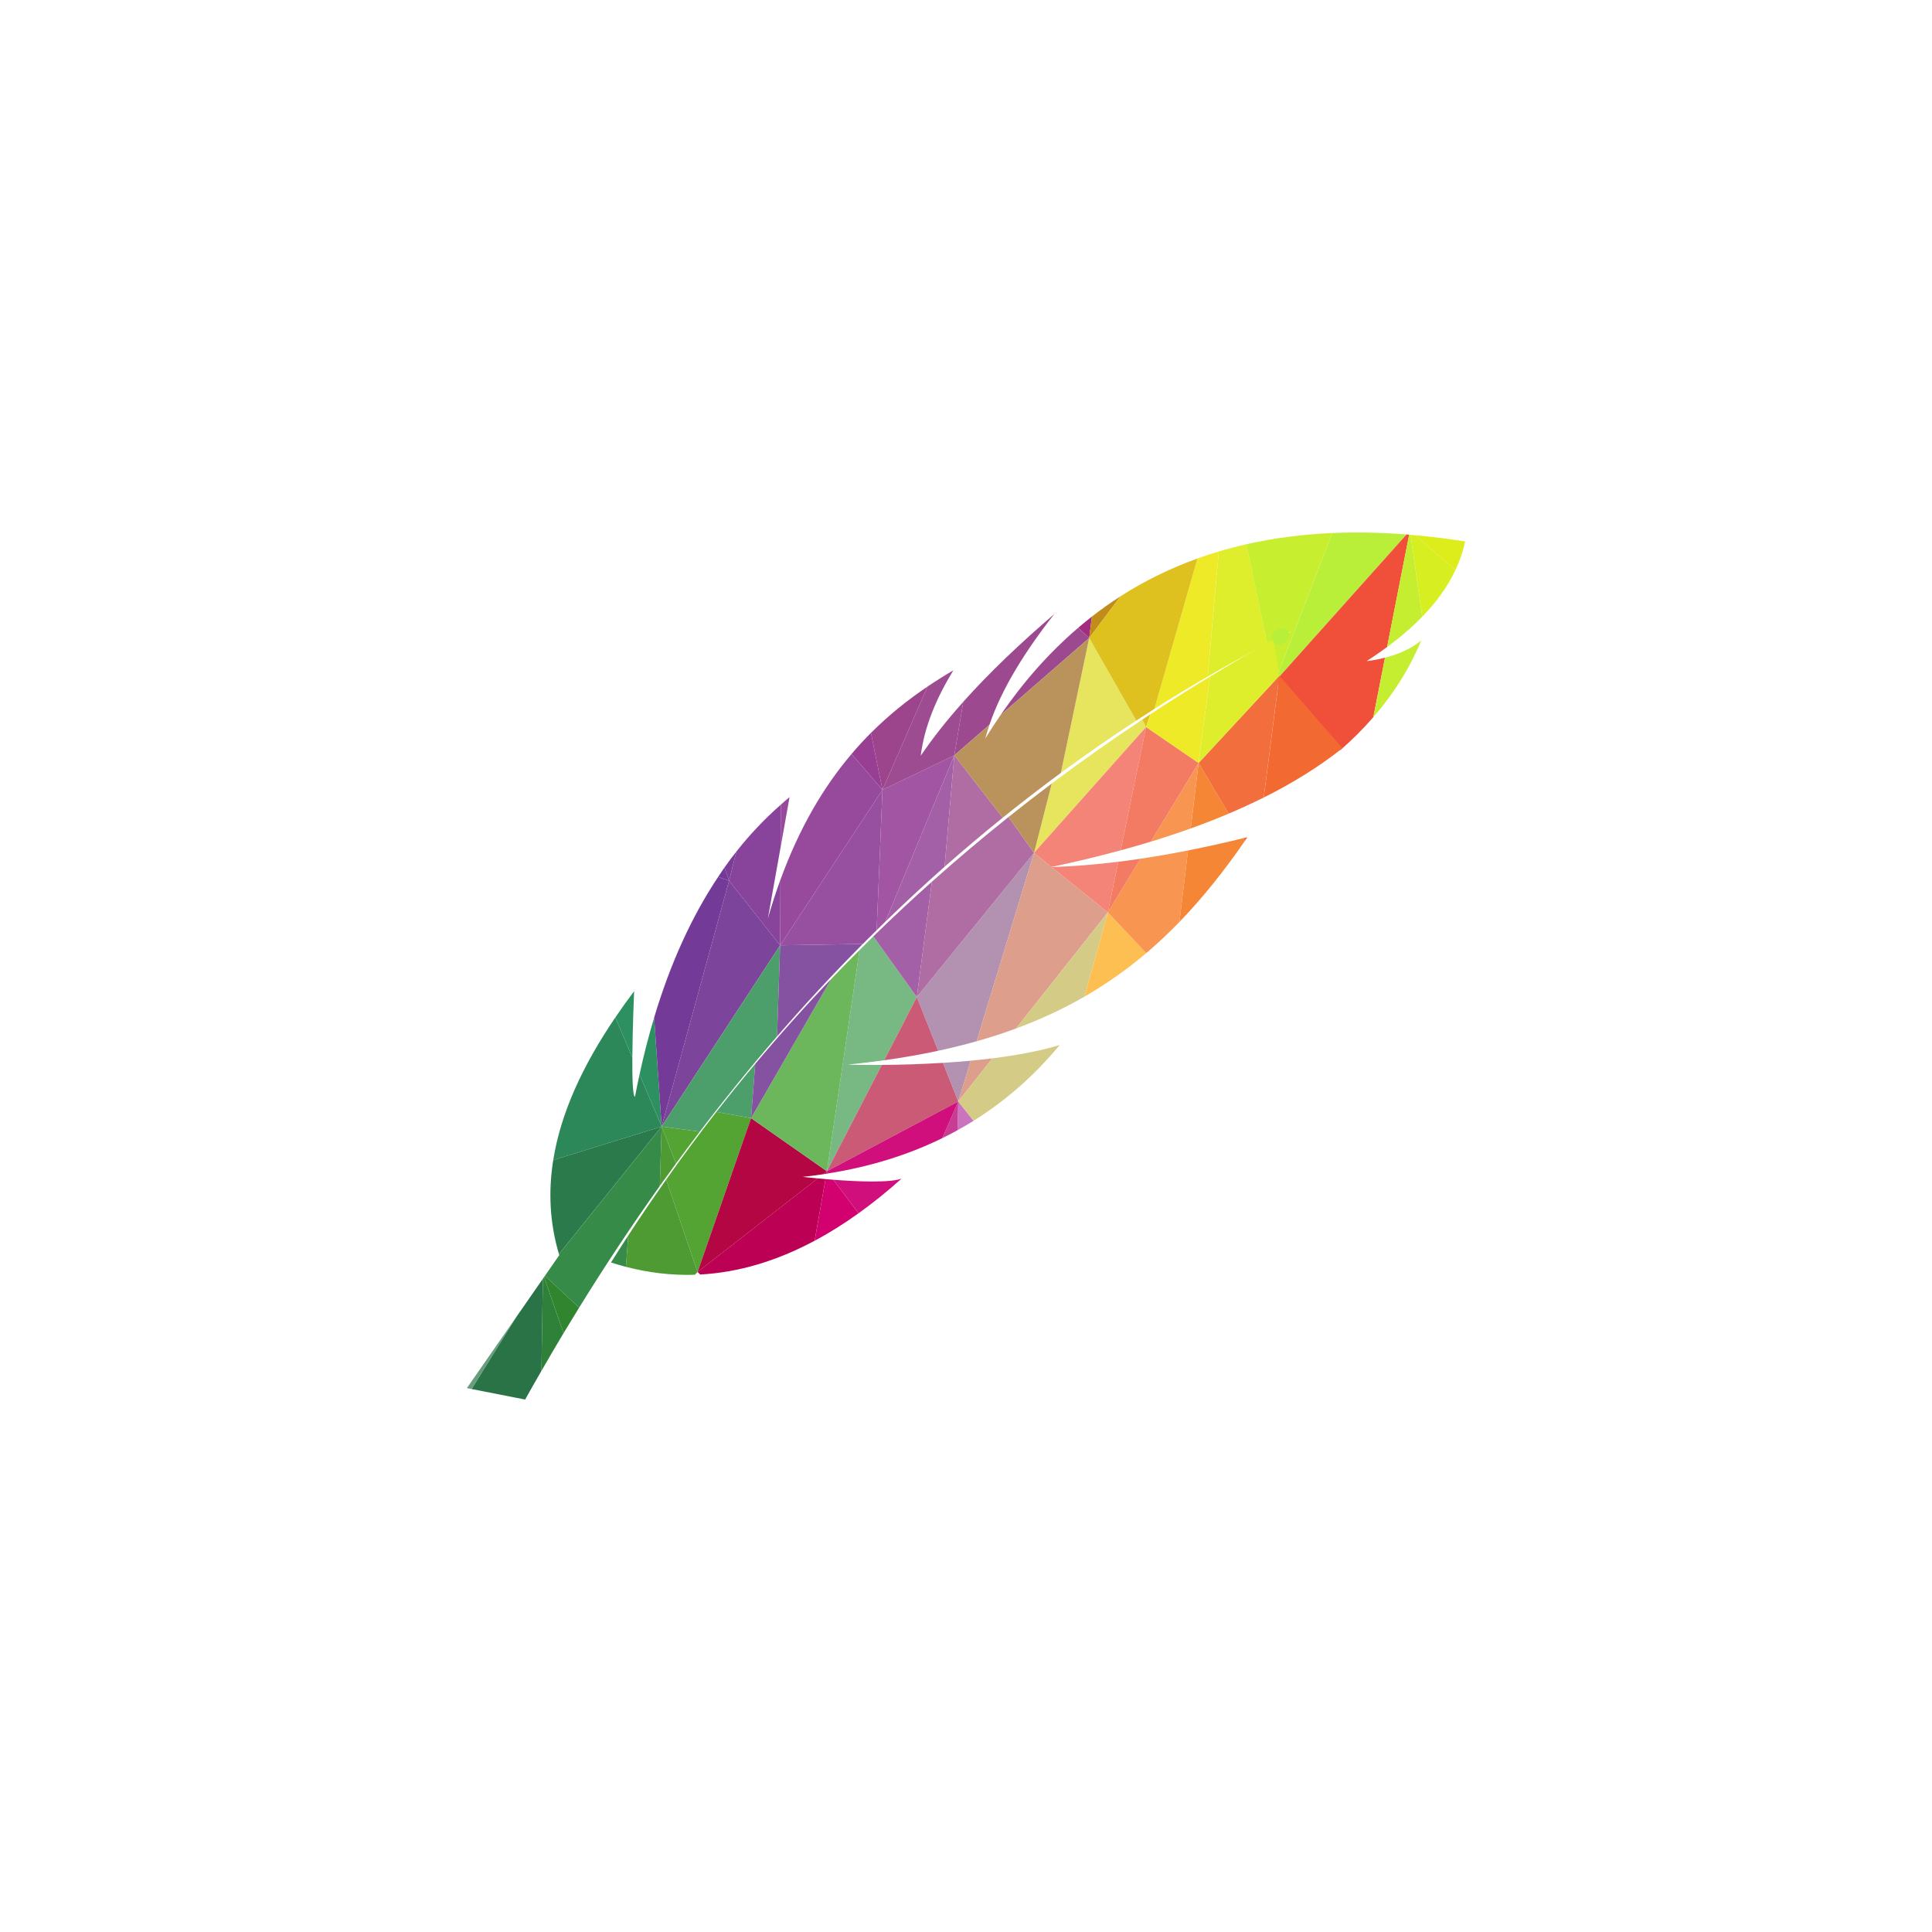
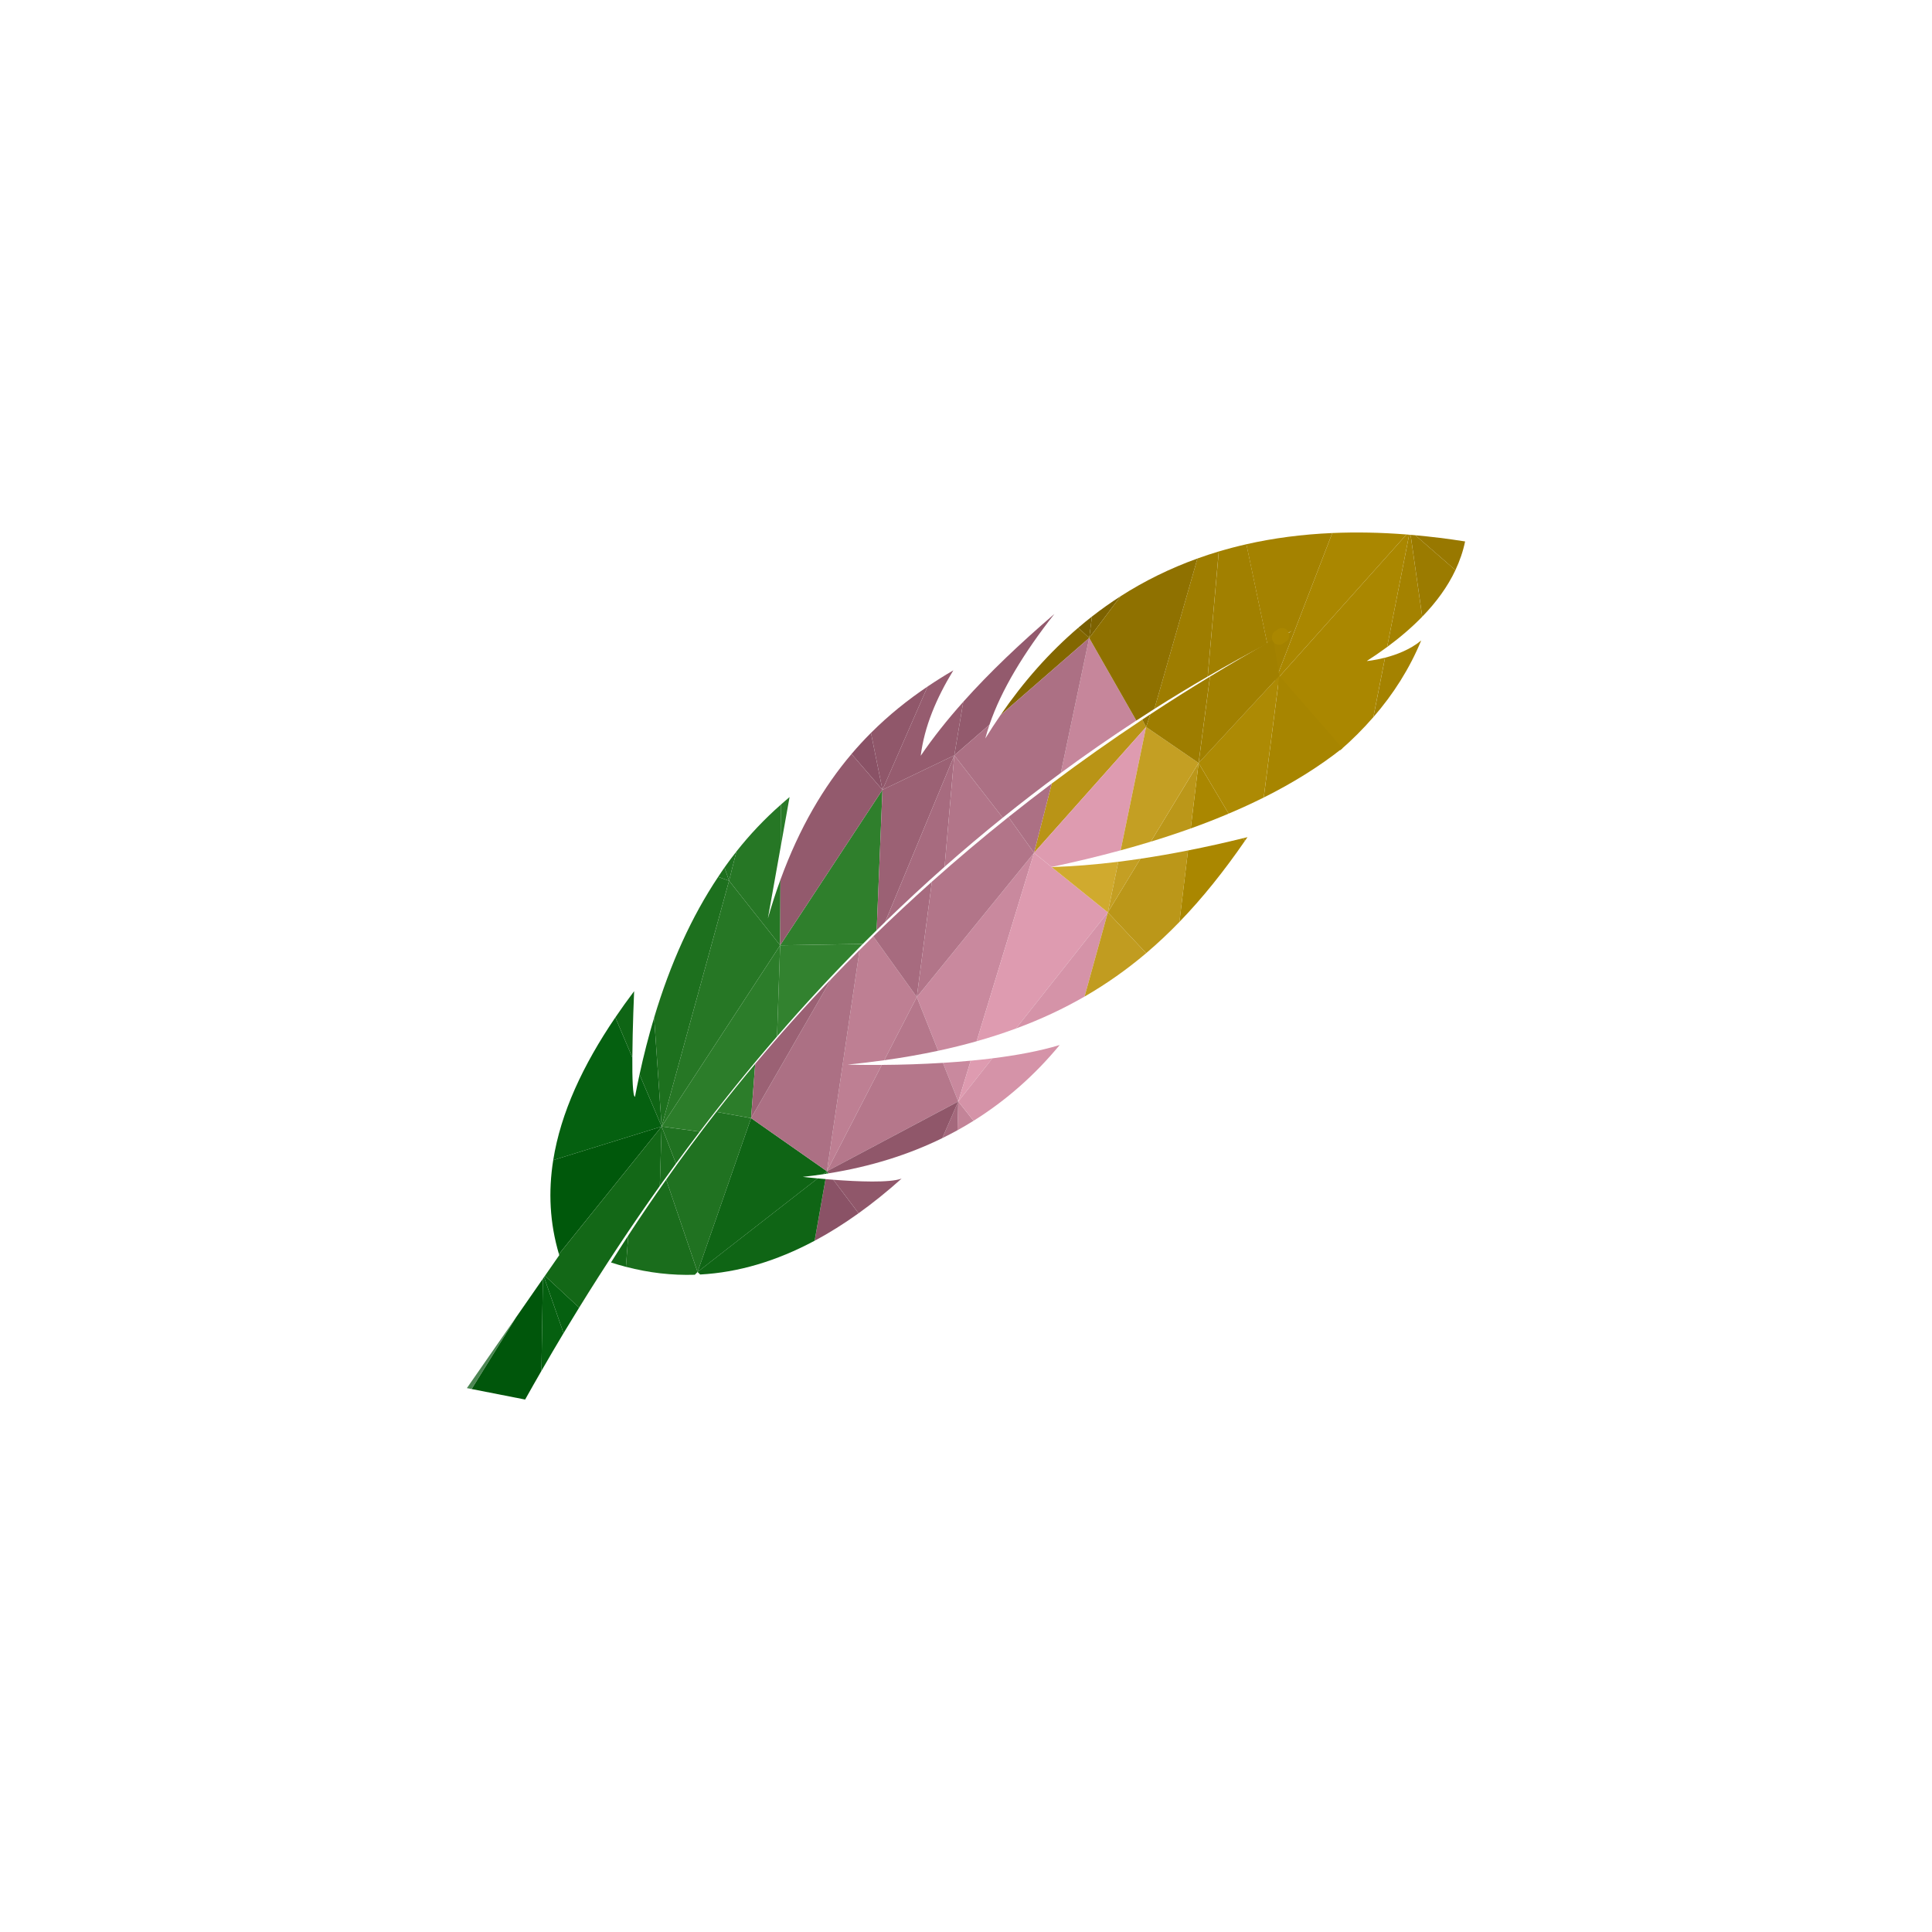
<svg xmlns="http://www.w3.org/2000/svg" width="1024" height="1024" viewBox="0 0 270.93 270.93">
  <defs>
    <clipPath id="a">
      <path d="M-800.65 122.71h1300v-800h-1300z" />
    </clipPath>
    <clipPath id="b">
      <path d="M-800.65 122.71h1300v-800h-1300z" />
    </clipPath>
    <clipPath id="c">
      <path d="M-805.62 158.72h1300v-800h-1300z" />
    </clipPath>
    <clipPath id="d">
      <path d="M-801.55 122.79h1300v-800h-1300z" />
    </clipPath>
    <clipPath id="e">
      <path d="M-802.03 122.83h1300v-800h-1300z" />
    </clipPath>
    <clipPath id="f">
      <path d="M-817.25 134.82h1300v-800h-1300z" />
    </clipPath>
    <clipPath id="g">
      <path d="M-736.84 128.48h1300v-800h-1300z" />
    </clipPath>
    <clipPath id="h">
      <path d="M-775.42 122.21h1300v-800h-1300z" />
    </clipPath>
    <clipPath id="i">
      <path d="M-729.6 130.87h1300v-800h-1300z" />
    </clipPath>
    <clipPath id="j">
      <path d="M-577.95 321h1300v-800h-1300z" />
    </clipPath>
    <clipPath id="k">
      <path d="M-745.71 226.85h1300v-800h-1300z" />
    </clipPath>
    <clipPath id="l">
      <path d="M-727.31 222.58h1300v-800h-1300z" />
    </clipPath>
    <clipPath id="m">
      <path d="M-746.62 225.54h1300v-800h-1300z" />
    </clipPath>
    <clipPath id="n">
      <path d="M-729.99 200.34h1300v-800h-1300z" />
    </clipPath>
    <clipPath id="o">
      <path d="M-752.12 212.08h1300v-800h-1300z" />
    </clipPath>
    <clipPath id="p">
      <path d="M-648.06 325.12h1300v-800h-1300z" />
    </clipPath>
    <clipPath id="q">
      <path d="M-757.42 170.72h1300v-800h-1300z" />
    </clipPath>
    <clipPath id="r">
      <path d="M-634.26 279.87h1300v-800h-1300z" />
    </clipPath>
    <clipPath id="s">
      <path d="M-652.56 301.49h1300v-800h-1300z" />
    </clipPath>
    <clipPath id="t">
      <path d="M-642.91 327.8h1300v-800h-1300z" />
    </clipPath>
    <clipPath id="u">
      <path d="M-659.93 300.69h1300v-800h-1300z" />
    </clipPath>
    <clipPath id="v">
      <path d="M-654.58 294.89h1300v-800h-1300z" />
    </clipPath>
    <clipPath id="w">
      <path d="M-667.95 290.56h1300v-800h-1300z" />
    </clipPath>
    <clipPath id="x">
      <path d="M-653.53 321.91h1300v-800h-1300z" />
    </clipPath>
    <clipPath id="y">
      <path d="M-691.25 279.7h1300v-800h-1300z" />
    </clipPath>
    <clipPath id="z">
      <path d="M-712.19 264.95h1300v-800h-1300z" />
    </clipPath>
    <clipPath id="A">
      <path d="M-713.75 227.07h1300v-800h-1300z" />
    </clipPath>
    <clipPath id="B">
      <path d="M-619.47 259.27h1300v-800h-1300z" />
    </clipPath>
    <clipPath id="C">
      <path d="M-623.18 301.34h1300v-800h-1300z" />
    </clipPath>
    <clipPath id="D">
      <path d="M-648.34 315.35h1300v-800h-1300z" />
    </clipPath>
    <clipPath id="E">
      <path d="M-603.57 339.89h1300v-800h-1300z" />
    </clipPath>
    <clipPath id="F">
      <path d="M-614.46 353.33h1300v-800h-1300z" />
    </clipPath>
    <clipPath id="G">
      <path d="M-629.08 341.55h1300v-800h-1300z" />
    </clipPath>
    <clipPath id="H">
      <path d="M-603.71 339.05h1300v-800h-1300z" />
    </clipPath>
    <clipPath id="I">
      <path d="M-602.4 340.08h1300v-800h-1300z" />
    </clipPath>
    <clipPath id="J">
      <path d="M-560.65 374.15h1300v-800h-1300z" />
    </clipPath>
    <clipPath id="K">
      <path d="M-577.95 321h1300v-800h-1300z" />
    </clipPath>
    <clipPath id="L">
      <path d="M-603.71 339.05h1300v-800h-1300z" />
    </clipPath>
    <clipPath id="M">
      <path d="M-530.36 370.04h1300v-800h-1300z" />
    </clipPath>
    <clipPath id="N">
      <path d="M-549.1 341.9h1300v-800h-1300z" />
    </clipPath>
    <clipPath id="O">
      <path d="M-579.36 302.58h1300v-800h-1300z" />
    </clipPath>
    <clipPath id="P">
      <path d="M-605.21 273.69h1300v-800h-1300z" />
    </clipPath>
    <clipPath id="Q">
      <path d="M-712.16 188.12h1300v-800h-1300z" />
    </clipPath>
    <clipPath id="R">
      <path d="M-674.08 230.88h1300v-800h-1300z" />
    </clipPath>
    <clipPath id="S">
      <path d="M-702.71 233.91h1300v-800h-1300z" />
    </clipPath>
    <clipPath id="T">
      <path d="M-713.6 183.79h1300v-800h-1300z" />
    </clipPath>
    <clipPath id="U">
      <path d="M-710.23 232.88h1300v-800h-1300z" />
    </clipPath>
    <clipPath id="V">
      <path d="M-712.16 188.12h1300v-800h-1300z" />
    </clipPath>
    <clipPath id="W">
      <path d="M-729.99 200.34h1300v-800h-1300z" />
    </clipPath>
    <clipPath id="X">
      <path d="M-639.38 240.69h1300v-800h-1300z" />
    </clipPath>
    <clipPath id="Y">
      <path d="M-674.08 230.88h1300v-800h-1300z" />
    </clipPath>
    <clipPath id="Z">
      <path d="M-680.11 207.32h1300v-800h-1300z" />
    </clipPath>
    <clipPath id="aa">
      <path d="M-693.76 150.59h1300v-800h-1300z" />
    </clipPath>
    <clipPath id="ab">
      <path d="M-552.43 336.44h1300v-800h-1300z" />
    </clipPath>
    <clipPath id="ac">
      <path d="M-498.09 388.71h1300v-800h-1300z" />
    </clipPath>
    <clipPath id="ad">
      <path d="M-507.22 375.57h1300v-800h-1300z" />
    </clipPath>
    <clipPath id="ae">
      <path d="M0 .06h1733.29V1066.7H0z" />
    </clipPath>
    <clipPath id="af">
      <path d="M0 24.03h16.684V-.308H0z" />
    </clipPath>
    <clipPath id="ag">
      <path d="M-540.05 306.16h1300v-800h-1300z" />
    </clipPath>
    <clipPath id="ah">
      <path d="M-510.73 335.28h1300v-800h-1300z" />
    </clipPath>
    <clipPath id="ai">
      <path d="M-703.46 143.71h1300v-800h-1300z" />
    </clipPath>
    <clipPath id="aj">
      <path d="M-637.92 174.36h1300v-800h-1300z" />
    </clipPath>
    <clipPath id="ak">
      <path d="M-545.01 286.84h1300v-800h-1300z" />
    </clipPath>
    <clipPath id="al">
      <path d="M-538.22 277.88h1300v-800h-1300z" />
    </clipPath>
    <clipPath id="am">
      <path d="M-568.91 235.85h1300v-800h-1300z" />
    </clipPath>
    <clipPath id="an">
      <path d="M-570.46 240.35h1300v-800h-1300z" />
    </clipPath>
    <clipPath id="ao">
      <path d="M-572.96 230.42h1300v-800h-1300z" />
    </clipPath>
    <clipPath id="ap">
      <path d="M-618.67 190.12h1300v-800h-1300z" />
    </clipPath>
    <clipPath id="aq">
      <path d="M-507.61 375.01h1300v-800h-1300z" />
    </clipPath>
    <clipPath id="ar">
      <path d="M-512.67 367.21h1300v-800h-1300z" />
    </clipPath>
    <clipPath id="as">
      <path d="M-546.94 344.03h1300v-800h-1300z" />
    </clipPath>
    <clipPath id="at">
      <path d="M-587.82 262.29h1300v-800h-1300z" />
    </clipPath>
    <clipPath id="au">
      <path d="M-547.56 323.85h1300v-800h-1300z" />
    </clipPath>
    <clipPath id="av">
      <path d="M-547.56 323.85h1300v-800h-1300z" />
    </clipPath>
    <clipPath id="aw">
      <path d="M-587.82 262.29h1300v-800h-1300z" />
    </clipPath>
    <clipPath id="ax">
      <path d="M-622.59 209.46h1300v-800h-1300z" />
    </clipPath>
    <clipPath id="ay">
      <path d="M-591.02 211.92h1300v-800h-1300z" />
    </clipPath>
    <clipPath id="az">
      <path d="M-586.77 293.25h1300v-800h-1300z" />
    </clipPath>
    <clipPath id="aA">
      <path d="M-683.19 203.71h1300v-800h-1300z" />
    </clipPath>
    <clipPath id="aB">
      <path d="M-703.46 143.71h1300v-800h-1300z" />
    </clipPath>
    <clipPath id="aC">
      <path d="M-622.59 209.46h1300v-800h-1300z" />
    </clipPath>
    <clipPath id="aD">
      <path d="M-623.51 254.32h1300v-800h-1300z" />
    </clipPath>
    <clipPath id="aE">
      <path d="M-647 197.74H653v-800H-647z" />
    </clipPath>
    <clipPath id="aF">
      <path d="M-643.69 235.6h1300v-800h-1300z" />
    </clipPath>
    <clipPath id="aG">
      <path d="M-658.94 187.36h1300v-800h-1300z" />
    </clipPath>
    <clipPath id="aH">
      <path d="M-689.11 154.39h1300v-800h-1300z" />
    </clipPath>
    <clipPath id="aI">
      <path d="M-662.69 184.09h1300v-800h-1300z" />
    </clipPath>
    <clipPath id="aJ">
      <path d="M-758.33 159.5h1300v-800h-1300z" />
    </clipPath>
    <clipPath id="aK">
      <path d="M-757.33 160.17h1300v-800h-1300z" />
    </clipPath>
  </defs>
-   <path fill="#b9ef39" d="M0 0c-8.76.689-17.162.842-25.227.491l-19.406-50.386z" clip-path="url(#a)" transform="matrix(.41275 0 0 -.41275 197.24 74.951)" />
-   <path fill="#f0503a" d="m0 0-44.633-49.895 22.13-23.387a113 113 0 0 1 11.227 11.215l3.969 20.203c-3.555-.919-6.205-1.137-6.205-1.137a133 133 0 0 1 6.918 4.769L.9-.079C.601-.055.298-.023 0 0" clip-path="url(#b)" transform="matrix(.41275 0 0 -.41275 197.24 74.951)" />
-   <path fill="#c5ee30" d="M0 0c-3.755-3.128-8.525-4.88-12.283-5.851l-3.968-20.203C-9.44-18.209-3.954-9.566 0 0" clip-path="url(#c)" transform="matrix(.41275 0 0 -.41275 199.3 89.815)" />
-   <path fill="#c5ee30" d="m0 0-7.494-38.152c4.485 3.307 8.467 6.737 11.925 10.295L.477-.042z" clip-path="url(#d)" transform="matrix(.41275 0 0 -.41275 197.614 74.984)" />
-   <path fill="#d7ee21" d="m0 0 3.954-27.815c4.863 5.003 8.662 10.267 11.272 15.82L1.606-.142Q.801-.068 0 0" clip-path="url(#e)" transform="matrix(.41275 0 0 -.41275 197.813 75)" />
-   <path fill="#dced1b" d="M0 0c1.483 3.156 2.605 6.4 3.294 9.75-5.782.917-11.408 1.6-16.914 2.103z" clip-path="url(#f)" transform="matrix(.41275 0 0 -.41275 204.096 79.952)" />
-   <path fill="#deee2d" d="m0 0-3.764-42.488a550 550 0 0 0 20.243 11.183L9.388 2.453A144 144 0 0 1 0 0" clip-path="url(#g)" transform="matrix(.41275 0 0 -.41275 170.915 77.333)" />
-   <path fill="#c8ee30" d="M0 0c-10.279-.447-20.001-1.729-29.189-3.81l7.091-33.758a558 558 0 0 0 8.452 4.367 739 739 0 0 1-8.3-5.093l2.54-12.092z" clip-path="url(#h)" transform="matrix(.41275 0 0 -.41275 186.827 74.748)" />
-   <path fill="#eeea27" d="m0 0-14.627-51.093A550 550 0 0 0 3.477-40.097L7.241 2.39A137 137 0 0 1 0 0" clip-path="url(#i)" transform="matrix(.41275 0 0 -.41275 167.92 78.32)" />
-   <path fill="#54a433" d="m0 0-11.779 2.12a603 603 0 0 1-17.067-23.019l10.663-31.385z" clip-path="url(#j)" transform="matrix(.41275 0 0 -.41275 105.325 156.797)" />
-   <path fill="#f58635" d="m0 0-.565.952a412 412 0 0 0-18.736-4.165l-2.923-24.282C-14.373-19.388-7.07-10.24 0 0" clip-path="url(#k)" transform="matrix(.41275 0 0 -.41275 174.565 117.936)" />
-   <path fill="#f58635" d="M0 0a247 247 0 0 1 12.886 5.029L2.677 22.237z" clip-path="url(#l)" transform="matrix(.41275 0 0 -.41275 166.976 116.175)" />
-   <path fill="#f26f3d" d="M0 0c-.497-.124-.977-.229-1.472-.351l.565-.953C-.605-.867-.301-.441 0 0" clip-path="url(#m)" transform="matrix(.41275 0 0 -.41275 174.94 117.398)" />
-   <path fill="#f26f3d" d="m0 0 10.209-17.209a208 208 0 0 1 11.926 5.478l5.3 41.356z" clip-path="url(#n)" transform="matrix(.41275 0 0 -.41275 168.08 106.996)" />
-   <path fill="#f26932" d="M0 0c9.883 4.943 18.842 10.497 26.733 16.757L5.3 41.355z" clip-path="url(#o)" transform="matrix(.41275 0 0 -.41275 177.221 111.838)" />
-   <path fill="#c974bd" d="M0 0a118 118 0 0 1 5.469 3.213L.276 9.773z" clip-path="url(#p)" transform="matrix(.41275 0 0 -.41275 134.266 158.498)" />
-   <path fill="#deee2d" d="m0 0-2.058 12.321A709 709 0 0 1-23.567-.27l-3.868-29.355z" clip-path="url(#q)" transform="matrix(.41275 0 0 -.41275 179.41 94.769)" />
-   <path fill="#b292b0" d="m0 0 7.244-18.253c4.524.968 8.872 2.05 13.073 3.235l19.505 64.01z" clip-path="url(#r)" transform="matrix(.41275 0 0 -.41275 128.568 139.82)" />
-   <path fill="#b292b0" d="M0 0c-3.192-.3-6.354-.542-9.431-.733l5.209-13.124z" clip-path="url(#s)" transform="matrix(.41275 0 0 -.41275 136.123 148.744)" />
-   <path fill="#c93c94" d="M0 0q2.624 1.285 5.152 2.68l.276 9.773z" clip-path="url(#t)" transform="matrix(.41275 0 0 -.41275 132.139 159.604)" />
-   <path fill="#dd9e8c" d="M0 0a244 244 0 0 0-7.371-.799l-4.222-13.857z" clip-path="url(#u)" transform="matrix(.41275 0 0 -.41275 139.165 148.415)" />
-   <path fill="#dd9e8c" d="M0 0a180 180 0 0 1 13.376 4.33l31.205 39.451-19.087 15.398c-.093-.003-.189-.011-.282-.013q.117.025.235.051l-5.942 4.793z" clip-path="url(#v)" transform="matrix(.41275 0 0 -.41275 136.953 146.018)" />
-   <path fill="#d4cb86" d="M0 0c8.376 3.09 16.099 6.701 23.294 10.852l7.911 28.599z" clip-path="url(#w)" transform="matrix(.41275 0 0 -.41275 142.475 144.23)" />
-   <path fill="#d4cb86" d="M0 0c11.167 6.97 20.88 15.6 29.266 25.744-6.814-2.07-14.772-3.517-22.865-4.527L-5.192 6.561z" clip-path="url(#x)" transform="matrix(.41275 0 0 -.41275 136.523 157.172)" />
-   <path fill="#fdbf52" d="M0 0a142 142 0 0 1 20.947 14.756L7.911 28.599z" clip-path="url(#y)" transform="matrix(.41275 0 0 -.41275 152.09 139.752)" />
-   <path fill="#f79551" d="M0 0a158 158 0 0 1 11.295 10.605l2.923 24.281a345 345 0 0 0-16.184-2.818l-11.07-18.225z" clip-path="url(#z)" transform="matrix(.41275 0 0 -.41275 160.735 133.66)" />
-   <path fill="#f79551" d="M0 0a296 296 0 0 1 13.557 4.49l2.677 22.237z" clip-path="url(#A)" transform="matrix(.41275 0 0 -.41275 161.38 118.028)" />
-   <path fill="#78b882" d="M0 0c-1.565-1.53-3.113-3.083-4.663-4.633l-11.094-75.153L2.887-43.661c-7.075-.048-11.634.108-11.634.108q6.414.639 12.454 1.482l11.08 21.469z" clip-path="url(#B)" transform="matrix(.41275 0 0 -.41275 122.464 131.316)" />
-   <path fill="#ca5a76" d="M0 0c6.408.894 12.5 1.97 18.324 3.216L11.08 21.469z" clip-path="url(#C)" transform="matrix(.41275 0 0 -.41275 123.994 148.681)" />
-   <path fill="#ca5a76" d="m0 0-5.208 13.124a381 381 0 0 0-20.774-.701l-18.644-36.125z" clip-path="url(#D)" transform="matrix(.41275 0 0 -.41275 134.38 154.464)" />
-   <path fill="#d3016f" d="M0 0c.232.036.455.081.686.118L.147.834z" clip-path="url(#E)" transform="matrix(.41275 0 0 -.41275 115.9 164.592)" />
-   <path fill="#d3016f" d="m0 0-8.576 11.39c-.917.071-1.804.143-2.645.216l-3.698-20.945Q-7.464-5.353 0 0" clip-path="url(#F)" transform="matrix(.41275 0 0 -.41275 120.398 170.141)" />
-   <path fill="#d00e7c" d="M0 0c-4.08-1.484-14.923-1.023-23.196-.388l8.575-11.39C-9.75-8.284-4.876-4.365 0 0" clip-path="url(#G)" transform="matrix(.41275 0 0 -.41275 126.433 165.28)" />
-   <path fill="#d00e7c" d="m0 0 .539-.716c14.367 2.298 27.199 6.348 38.658 11.965l5.429 12.453z" clip-path="url(#H)" transform="matrix(.41275 0 0 -.41275 115.961 164.248)" />
-   <path fill="#bc0154" d="M0 0c.394.058.777.13 1.169.191l.147.834z" clip-path="url(#I)" transform="matrix(.41275 0 0 -.41275 115.417 164.67)" />
-   <path fill="#bc0154" d="M0 0c12.946.697 25.911 4.533 38.895 11.477l3.698 20.945c-.947.081-1.835.162-2.652.239L-.886.861z" clip-path="url(#J)" transform="matrix(.41275 0 0 -.41275 98.185 178.728)" />
-   <path fill="#b50644" d="m0 0-18.183-52.284 40.827 31.801c-3.069.29-5.093.527-5.093.527 2.34.249 4.638.546 6.901.881l1.316 1.025z" clip-path="url(#K)" transform="matrix(.41275 0 0 -.41275 105.325 156.797)" />
-   <path fill="#6cb75c" d="m0 0 11.094 75.154a596 596 0 0 1-9.601-9.796L-25.768 18.05z" clip-path="url(#L)" transform="matrix(.41275 0 0 -.41275 115.961 164.248)" />
-   <path fill="#378b49" d="M0 0a90 90 0 0 1 5.075-1.478l.783 10.645A617 617 0 0 1 0 0" clip-path="url(#M)" transform="matrix(.41275 0 0 -.41275 85.683 177.043)" />
-   <path fill="#4d9b32" d="M0 0a611 611 0 0 1-12.883-18.976l-.784-10.645q11.692-3.064 23.405-2.698l.925.934z" clip-path="url(#N)" transform="matrix(.41275 0 0 -.41275 93.419 165.424)" />
-   <path fill="#4c9f6a" d="M0 0a598 598 0 0 1-13.19-16.306l11.779-2.12z" clip-path="url(#O)" transform="matrix(.41275 0 0 -.41275 105.907 149.192)" />
-   <path fill="#8552a1" d="M0 0a594 594 0 0 1-25.85-28.882l-1.411-18.426z" clip-path="url(#P)" transform="matrix(.41275 0 0 -.41275 116.577 137.271)" />
-   <path fill="#e6e55d" d="m0 0-1.301 2.513a652 652 0 0 1-30.746-21.71l-6.029-23.558z" clip-path="url(#Q)" transform="matrix(.41275 0 0 -.41275 160.72 101.95)" />
-   <path fill="#f48477" d="m0 0 5.942-4.794c8.087 1.712 15.922 3.59 23.485 5.647l8.649 41.902z" clip-path="url(#R)" transform="matrix(.41275 0 0 -.41275 145.004 119.597)" />
-   <path fill="#f48477" d="M0 0q-11.828-1.452-22.636-1.798l19.087-15.397z" clip-path="url(#S)" transform="matrix(.41275 0 0 -.41275 156.82 120.85)" />
-   <path fill="#dec11e" d="M0 0a653 653 0 0 1-2.747-1.819l1.3-2.513z" clip-path="url(#T)" transform="matrix(.41275 0 0 -.41275 161.317 100.162)" />
-   <path fill="#f37b63" d="M0 0a304 304 0 0 0-7.521-1.03l-3.549-17.195z" clip-path="url(#U)" transform="matrix(.41275 0 0 -.41275 159.924 120.424)" />
-   <path fill="#f37b63" d="m0 0-8.648-41.902c3.474.944 6.892 1.927 10.246 2.951l16.234 26.727z" clip-path="url(#V)" transform="matrix(.41275 0 0 -.41275 160.72 101.95)" />
-   <path fill="#eeea27" d="m0 0 3.868 29.355a682 682 0 0 1-20.253-12.799l-1.447-4.332z" clip-path="url(#W)" transform="matrix(.41275 0 0 -.41275 168.08 106.996)" />
-   <path fill="#a460a7" d="M0 0a604 604 0 0 1-19.908-18.576l14.787-20.602z" clip-path="url(#X)" transform="matrix(.41275 0 0 -.41275 130.68 123.648)" />
-   <path fill="#b06da3" d="m0 0-8.67 12.169A616 616 0 0 1-34.701-9.814l-5.121-39.178z" clip-path="url(#Y)" transform="matrix(.41275 0 0 -.41275 145.004 119.597)" />
-   <path fill="#ba925b" d="M0 0a630 630 0 0 1-14.698-11.389l8.67-12.169z" clip-path="url(#Z)" transform="matrix(.41275 0 0 -.41275 147.493 109.874)" />
-   <path fill="#a32c7e" d="M0 0a134 134 0 0 1-4.65-3.802l3.718-3.481z" clip-path="url(#aa)" transform="matrix(.41275 0 0 -.41275 153.126 86.46)" />
-   <path fill="#54a433" d="M0 0a695 695 0 0 0 8.09 10.837l-12.954 1.755z" clip-path="url(#ab)" transform="matrix(.41275 0 0 -.41275 94.792 163.168)" />
-   <path fill="#297346" d="m0 0-15.094-24.338L3.09-27.91c1.83 3.279 3.68 6.519 5.537 9.747l.496 31.3z" clip-path="url(#ac)" transform="matrix(.41275 0 0 -.41275 72.366 184.742)" />
-   <path fill="#2f813a" d="m0 0-.496-31.301c2.484 4.317 4.986 8.6 7.52 12.823L.391.564z" clip-path="url(#ad)" transform="matrix(.41275 0 0 -.41275 76.13 179.324)" />
+   <path fill="#aa8700" d="M0 0c-8.76.689-17.162.842-25.227.491l-19.406-50.386z" clip-path="url(#a)" transform="matrix(.41275 0 0 -.41275 197.24 74.951)" />
+   <path fill="#aa8700" d="m0 0-44.633-49.895 22.13-23.387a113 113 0 0 1 11.227 11.215l3.969 20.203c-3.555-.919-6.205-1.137-6.205-1.137a133 133 0 0 1 6.918 4.769L.9-.079C.601-.055.298-.023 0 0" clip-path="url(#b)" transform="matrix(.41275 0 0 -.41275 197.24 74.951)" />
+   <path fill="#a48200" d="M0 0c-3.755-3.128-8.525-4.88-12.283-5.851l-3.968-20.203C-9.44-18.209-3.954-9.566 0 0" clip-path="url(#c)" transform="matrix(.41275 0 0 -.41275 199.3 89.815)" />
+   <path fill="#a48200" d="m0 0-7.494-38.152c4.485 3.307 8.467 6.737 11.925 10.295L.477-.042z" clip-path="url(#d)" transform="matrix(.41275 0 0 -.41275 197.614 74.984)" />
+   <path fill="#9b7b00" d="m0 0 3.954-27.815c4.863 5.003 8.662 10.267 11.272 15.82L1.606-.142Q.801-.068 0 0" clip-path="url(#e)" transform="matrix(.41275 0 0 -.41275 197.813 75)" />
+   <path fill="#987800" d="M0 0c1.483 3.156 2.605 6.4 3.294 9.75-5.782.917-11.408 1.6-16.914 2.103z" clip-path="url(#f)" transform="matrix(.41275 0 0 -.41275 204.096 79.952)" />
+   <path fill="#a18000" d="m0 0-3.764-42.488a550 550 0 0 0 20.243 11.183L9.388 2.453A144 144 0 0 1 0 0" clip-path="url(#g)" transform="matrix(.41275 0 0 -.41275 170.915 77.333)" />
+   <path fill="#a48200" d="M0 0c-10.279-.447-20.001-1.729-29.189-3.81l7.091-33.758a558 558 0 0 0 8.452 4.367 739 739 0 0 1-8.3-5.093l2.54-12.092z" clip-path="url(#h)" transform="matrix(.41275 0 0 -.41275 186.827 74.748)" />
+   <path fill="#9e7d00" d="m0 0-14.627-51.093A550 550 0 0 0 3.477-40.097L7.241 2.39A137 137 0 0 1 0 0" clip-path="url(#i)" transform="matrix(.41275 0 0 -.41275 167.92 78.32)" />
+   <path fill="#207221" d="m0 0-11.779 2.12a603 603 0 0 1-17.067-23.019l10.663-31.385z" clip-path="url(#j)" transform="matrix(.41275 0 0 -.41275 105.325 156.797)" />
+   <path fill="#aa8700" d="m0 0-.565.952a412 412 0 0 0-18.736-4.165l-2.923-24.282C-14.373-19.388-7.07-10.24 0 0" clip-path="url(#k)" transform="matrix(.41275 0 0 -.41275 174.565 117.936)" />
+   <path fill="#aa8700" d="M0 0a247 247 0 0 1 12.886 5.029L2.677 22.237z" clip-path="url(#l)" transform="matrix(.41275 0 0 -.41275 166.976 116.175)" />
+   <path fill="#ad8a04" d="M0 0c-.497-.124-.977-.229-1.472-.351l.565-.953C-.605-.867-.301-.441 0 0" clip-path="url(#m)" transform="matrix(.41275 0 0 -.41275 174.94 117.398)" />
+   <path fill="#ad8a04" d="m0 0 10.209-17.209a208 208 0 0 1 11.926 5.478l5.3 41.356z" clip-path="url(#n)" transform="matrix(.41275 0 0 -.41275 168.08 106.996)" />
+   <path fill="#a78500" d="M0 0c9.883 4.943 18.842 10.497 26.733 16.757L5.3 41.355z" clip-path="url(#o)" transform="matrix(.41275 0 0 -.41275 177.221 111.838)" />
+   <path fill="#c38498" d="M0 0a118 118 0 0 1 5.469 3.213L.276 9.773z" clip-path="url(#p)" transform="matrix(.41275 0 0 -.41275 134.266 158.498)" />
+   <path fill="#a18000" d="m0 0-2.058 12.321A709 709 0 0 1-23.567-.27l-3.868-29.355z" clip-path="url(#q)" transform="matrix(.41275 0 0 -.41275 179.41 94.769)" />
+   <path fill="#c9899e" d="m0 0 7.244-18.253c4.524.968 8.872 2.05 13.073 3.235l19.505 64.01z" clip-path="url(#r)" transform="matrix(.41275 0 0 -.41275 128.568 139.82)" />
+   <path fill="#c9899e" d="M0 0c-3.192-.3-6.354-.542-9.431-.733l5.209-13.124z" clip-path="url(#s)" transform="matrix(.41275 0 0 -.41275 136.123 148.744)" />
+   <path fill="#a4687c" d="M0 0q2.624 1.285 5.152 2.68l.276 9.773z" clip-path="url(#t)" transform="matrix(.41275 0 0 -.41275 132.139 159.604)" />
+   <path fill="#de9bb0" d="M0 0a244 244 0 0 0-7.371-.799l-4.222-13.857z" clip-path="url(#u)" transform="matrix(.41275 0 0 -.41275 139.165 148.415)" />
+   <path fill="#de9bb0" d="M0 0a180 180 0 0 1 13.376 4.33l31.205 39.451-19.087 15.398c-.093-.003-.189-.011-.282-.013q.117.025.235.051l-5.942 4.793z" clip-path="url(#v)" transform="matrix(.41275 0 0 -.41275 136.953 146.018)" />
+   <path fill="#d593a8" d="M0 0c8.376 3.09 16.099 6.701 23.294 10.852l7.911 28.599z" clip-path="url(#w)" transform="matrix(.41275 0 0 -.41275 142.475 144.23)" />
+   <path fill="#d593a8" d="M0 0c11.167 6.97 20.88 15.6 29.266 25.744-6.814-2.07-14.772-3.517-22.865-4.527L-5.192 6.561z" clip-path="url(#x)" transform="matrix(.41275 0 0 -.41275 136.523 157.172)" />
+   <path fill="#c19c20" d="M0 0a142 142 0 0 1 20.947 14.756L7.911 28.599z" clip-path="url(#y)" transform="matrix(.41275 0 0 -.41275 152.09 139.752)" />
+   <path fill="#bb9719" d="M0 0a158 158 0 0 1 11.295 10.605l2.923 24.281a345 345 0 0 0-16.184-2.818l-11.07-18.225z" clip-path="url(#z)" transform="matrix(.41275 0 0 -.41275 160.735 133.66)" />
+   <path fill="#bb9719" d="M0 0a296 296 0 0 1 13.557 4.49l2.677 22.237z" clip-path="url(#A)" transform="matrix(.41275 0 0 -.41275 161.38 118.028)" />
+   <path fill="#be7f93" d="M0 0c-1.565-1.53-3.113-3.083-4.663-4.633l-11.094-75.153L2.887-43.661c-7.075-.048-11.634.108-11.634.108q6.414.639 12.454 1.482l11.08 21.469z" clip-path="url(#B)" transform="matrix(.41275 0 0 -.41275 122.464 131.316)" />
+   <path fill="#b5778b" d="M0 0c6.408.894 12.5 1.97 18.324 3.216L11.08 21.469z" clip-path="url(#C)" transform="matrix(.41275 0 0 -.41275 123.994 148.681)" />
+   <path fill="#b5778b" d="m0 0-5.208 13.124a381 381 0 0 0-20.774-.701l-18.644-36.125z" clip-path="url(#D)" transform="matrix(.41275 0 0 -.41275 134.38 154.464)" />
+   <path fill="#207221" d="M0 0c.232.036.455.081.686.118L.147.834z" clip-path="url(#E)" transform="matrix(.41275 0 0 -.41275 115.9 164.592)" />
+   <path fill="#8a5266" d="m0 0-8.576 11.39c-.917.071-1.804.143-2.645.216l-3.698-20.945Q-7.464-5.353 0 0" clip-path="url(#F)" transform="matrix(.41275 0 0 -.41275 120.398 170.141)" />
+   <path fill="#90576a" d="M0 0c-4.08-1.484-14.923-1.023-23.196-.388l8.575-11.39C-9.75-8.284-4.876-4.365 0 0" clip-path="url(#G)" transform="matrix(.41275 0 0 -.41275 126.433 165.28)" />
+   <path fill="#90576a" d="m0 0 .539-.716c14.367 2.298 27.199 6.348 38.658 11.965l5.429 12.453z" clip-path="url(#H)" transform="matrix(.41275 0 0 -.41275 115.961 164.248)" />
+   <path fill="#0f6515" d="M0 0c.394.058.777.13 1.169.191l.147.834z" clip-path="url(#I)" transform="matrix(.41275 0 0 -.41275 115.417 164.67)" />
+   <path fill="#0f6515" d="M0 0c12.946.697 25.911 4.533 38.895 11.477l3.698 20.945c-.947.081-1.835.162-2.652.239L-.886.861z" clip-path="url(#J)" transform="matrix(.41275 0 0 -.41275 98.185 178.728)" />
+   <path fill="#0f6515" d="m0 0-18.183-52.284 40.827 31.801c-3.069.29-5.093.527-5.093.527 2.34.249 4.638.546 6.901.881l1.316 1.025z" clip-path="url(#K)" transform="matrix(.41275 0 0 -.41275 105.325 156.797)" />
+   <path fill="#ac7084" d="m0 0 11.094 75.154a596 596 0 0 1-9.601-9.796L-25.768 18.05z" clip-path="url(#L)" transform="matrix(.41275 0 0 -.41275 115.961 164.248)" />
+   <path fill="#136817" d="M0 0a90 90 0 0 1 5.075-1.478l.783 10.645A617 617 0 0 1 0 0" clip-path="url(#M)" transform="matrix(.41275 0 0 -.41275 85.683 177.043)" />
+   <path fill="#1a6d1c" d="M0 0a611 611 0 0 1-12.883-18.976l-.784-10.645q11.692-3.064 23.405-2.698l.925.934z" clip-path="url(#N)" transform="matrix(.41275 0 0 -.41275 93.419 165.424)" />
+   <path fill="#2c7d2a" d="M0 0a598 598 0 0 1-13.19-16.306l11.779-2.12z" clip-path="url(#O)" transform="matrix(.41275 0 0 -.41275 105.907 149.192)" />
+   <path fill="#9b6174" d="M0 0a594 594 0 0 1-25.85-28.882l-1.411-18.426z" clip-path="url(#P)" transform="matrix(.41275 0 0 -.41275 116.577 137.271)" />
+   <path fill="#b99416" d="m0 0-1.301 2.513a652 652 0 0 1-30.746-21.71l-6.029-23.558z" clip-path="url(#Q)" transform="matrix(.41275 0 0 -.41275 160.72 101.95)" />
+   <path fill="#de9bb0" d="m0 0 5.942-4.794c8.087 1.712 15.922 3.59 23.485 5.647l8.649 41.902z" clip-path="url(#R)" transform="matrix(.41275 0 0 -.41275 145.004 119.597)" />
+   <path fill="#d0aa2e" d="M0 0q-11.828-1.452-22.636-1.798l19.087-15.397z" clip-path="url(#S)" transform="matrix(.41275 0 0 -.41275 156.82 120.85)" />
+   <path fill="#8f7100" d="M0 0a653 653 0 0 1-2.747-1.819l1.3-2.513z" clip-path="url(#T)" transform="matrix(.41275 0 0 -.41275 161.317 100.162)" />
+   <path fill="#c49f23" d="M0 0a304 304 0 0 0-7.521-1.03l-3.549-17.195z" clip-path="url(#U)" transform="matrix(.41275 0 0 -.41275 159.924 120.424)" />
+   <path fill="#c49f23" d="m0 0-8.648-41.902c3.474.944 6.892 1.927 10.246 2.951l16.234 26.727z" clip-path="url(#V)" transform="matrix(.41275 0 0 -.41275 160.72 101.95)" />
+   <path fill="#9e7d00" d="m0 0 3.868 29.355a682 682 0 0 1-20.253-12.799l-1.447-4.332z" clip-path="url(#W)" transform="matrix(.41275 0 0 -.41275 168.08 106.996)" />
+   <path fill="#a76b7f" d="M0 0a604 604 0 0 1-19.908-18.576l14.787-20.602z" clip-path="url(#X)" transform="matrix(.41275 0 0 -.41275 130.68 123.648)" />
+   <path fill="#b27589" d="m0 0-8.67 12.169A616 616 0 0 1-34.701-9.814l-5.121-39.178z" clip-path="url(#Y)" transform="matrix(.41275 0 0 -.41275 145.004 119.597)" />
+   <path fill="#ac7084" d="M0 0a630 630 0 0 1-14.698-11.389l8.67-12.169z" clip-path="url(#Z)" transform="matrix(.41275 0 0 -.41275 147.493 109.874)" />
+   <path fill="#775e00" d="M0 0a134 134 0 0 1-4.65-3.802l3.718-3.481z" clip-path="url(#aa)" transform="matrix(.41275 0 0 -.41275 153.126 86.46)" />
+   <path fill="#207221" d="M0 0a695 695 0 0 0 8.09 10.837l-12.954 1.755z" clip-path="url(#ab)" transform="matrix(.41275 0 0 -.41275 94.792 163.168)" />
+   <path fill="#00560b" d="m0 0-15.094-24.338L3.09-27.91c1.83 3.279 3.68 6.519 5.537 9.747l.496 31.3z" clip-path="url(#ac)" transform="matrix(.41275 0 0 -.41275 72.366 184.742)" />
+   <path fill="#056010" d="m0 0-.496-31.301c2.484 4.317 4.986 8.6 7.52 12.823L.391.564z" clip-path="url(#ad)" transform="matrix(.41275 0 0 -.41275 76.13 179.324)" />
  <g clip-path="url(#ae)" opacity=".7" transform="translate(-133.227 24.304)scale(.30956)">
-     <path fill="#277246" d="m0 0 1.59-.312 15.094 24.338z" clip-path="url(#af)" transform="matrix(1.3333 0 0 -1.3333 641.88 550.31)" />
+     <path fill="#00530a" d="m0 0 1.59-.312 15.094 24.338z" clip-path="url(#af)" transform="matrix(1.3333 0 0 -1.3333 641.88 550.31)" />
  </g>
-   <path fill="#2c8859" d="M0 0a289 289 0 0 1-1.554-7.613c-.754.239-.938 6.3-.892 13.374l-5.778 13.608C-19.247 3.137-26.775-13.034-29.328-29.116L7.51-17.687z" clip-path="url(#ag)" transform="matrix(.41275 0 0 -.41275 89.685 150.671)" />
-   <path fill="#2a7a4c" d="M0 0c-1.696-10.686-1.197-21.333 1.947-31.933l34.891 43.362z" clip-path="url(#ah)" transform="matrix(.41275 0 0 -.41275 77.58 162.688)" />
-   <path fill="#c18c19" d="M0 0a130 130 0 0 1-9.699-6.881l-.932-7.283z" clip-path="url(#ai)" transform="matrix(.41275 0 0 -.41275 157.13 83.62)" />
-   <path fill="#9d458c" d="M0 0c-6.734-4.542-13.192-9.701-19.247-15.759l3.912-19.34z" clip-path="url(#aj)" transform="matrix(.41275 0 0 -.41275 130.08 96.272)" />
-   <path fill="#2d9060" d="M0 0a257 257 0 0 1-4.959-19.319l7.51-17.686z" clip-path="url(#ak)" transform="matrix(.41275 0 0 -.41275 91.732 142.698)" />
-   <path fill="#2d9060" d="M0 0a222 222 0 0 1-6.386-8.915l5.778-13.608C-.543-12.317 0 0 0 0" clip-path="url(#al)" transform="matrix(.41275 0 0 -.41275 88.926 138.997)" />
-   <path fill="#723a96" d="M0 0c-.735-1.038-1.438-2.122-2.152-3.191l3.704-1.312z" clip-path="url(#am)" transform="matrix(.41275 0 0 -.41275 101.596 121.652)" />
-   <path fill="#733b97" d="m0 0-3.704 1.312c-8.969-13.44-16.228-29.358-21.747-47.799l2.551-37.006z" clip-path="url(#an)" transform="matrix(.41275 0 0 -.41275 102.237 123.51)" />
-   <path fill="#7c3d98" d="M0 0a131 131 0 0 1-4.052-5.427L-2.5-9.929z" clip-path="url(#ao)" transform="matrix(.41275 0 0 -.41275 103.269 119.411)" />
-   <path fill="#983f94" d="M0 0a119 119 0 0 1-6.599-7.162L3.913-19.34z" clip-path="url(#ap)" transform="matrix(.41275 0 0 -.41275 122.135 102.776)" />
-   <path fill="#31852f" d="m0 0 6.632-19.042a797 797 0 0 0 5.29 8.664L.3.431z" clip-path="url(#aq)" transform="matrix(.41275 0 0 -.41275 76.293 179.09)" />
-   <path fill="#378b49" d="M0 0c.036-.12.065-.24.101-.361l-4.866-7.008L6.857-18.178a755 755 0 0 0 27.407 41.352l.627 20.188z" clip-path="url(#ar)" transform="matrix(.41275 0 0 -.41275 78.383 175.873)" />
-   <path fill="#4d9b32" d="M0 0a700 700 0 0 0 5.491 7.596L.627 20.188z" clip-path="url(#as)" transform="matrix(.41275 0 0 -.41275 92.526 166.304)" />
-   <path fill="#9750a0" d="m0 0 28.094.467c1.56 1.57 3.129 3.123 4.701 4.67l1.969 47.688z" clip-path="url(#at)" transform="matrix(.41275 0 0 -.41275 109.401 132.563)" />
-   <path fill="#7d449b" d="m0 0 40.257 61.559L22.9 83.493z" clip-path="url(#au)" transform="matrix(.41275 0 0 -.41275 92.785 157.97)" />
-   <path fill="#4c9f6a" d="m0 0 12.954-1.755C21.486 9.443 30.231 20.236 39.204 30.6l1.053 30.959z" clip-path="url(#av)" transform="matrix(.41275 0 0 -.41275 92.785 157.97)" />
-   <path fill="#87449a" d="m0 0 .104 22.282A194 194 0 0 1-4.168 9.115L.156 33.317.224 47.78a120.6 120.6 0 0 1-15.082-15.917l-2.5-9.929z" clip-path="url(#aw)" transform="matrix(.41275 0 0 -.41275 109.401 132.563)" />
-   <path fill="#97499c" d="m0 0-10.512 12.178C-19.954 1.05-28.182-12.79-34.659-30.544l-.105-22.281z" clip-path="url(#ax)" transform="matrix(.41275 0 0 -.41275 123.75 110.759)" />
-   <path fill="#97499c" d="M0 0c-1.013-.832-1.99-1.717-2.978-2.586l-.068-14.463z" clip-path="url(#ay)" transform="matrix(.41275 0 0 -.41275 110.723 111.775)" />
-   <path fill="#8552a1" d="M0 0a624 624 0 0 0 29.148 31.426l-28.094-.467z" clip-path="url(#az)" transform="matrix(.41275 0 0 -.41275 108.966 145.34)" />
-   <path fill="#e6e55d" d="M0 0a553 553 0 0 0 25.647 17.781L9.642 45.837z" clip-path="url(#aA)" transform="matrix(.41275 0 0 -.41275 148.762 108.385)" />
-   <path fill="#dec11e" d="m0 0-10.631-14.164L5.375-42.22a549 549 0 0 0 6.143 3.969l14.627 51.093Q12.154 7.797 0 0" clip-path="url(#aB)" transform="matrix(.41275 0 0 -.41275 157.13 83.62)" />
-   <path fill="#a155a2" d="m0 0-1.969-47.688q1.444 1.422 2.895 2.833l23.489 56.573z" clip-path="url(#aC)" transform="matrix(.41275 0 0 -.41275 123.75 110.759)" />
-   <path fill="#a460a7" d="M0 0a588 588 0 0 0 20.176 18.716l3.313 37.858z" clip-path="url(#aD)" transform="matrix(.41275 0 0 -.41275 124.132 129.273)" />
-   <path fill="#9d4c91" d="m0 0 3.042 18.184C-2.391 12.099-7.249 5.991-11.412-.143c1.22 9.855 5.274 19.502 11.079 29.018a160 160 0 0 1-8.747-5.494l-15.335-35.099z" clip-path="url(#aE)" transform="matrix(.41275 0 0 -.41275 133.827 105.922)" />
-   <path fill="#b06da3" d="M0 0a575 575 0 0 0 19.755 16.67L3.313 37.857z" clip-path="url(#aF)" transform="matrix(.41275 0 0 -.41275 132.46 121.548)" />
-   <path fill="#9c498f" d="M0 0c4.059 11.927 11.761 24.538 22.052 37.635C10.514 27.737.032 17.799-8.894 7.8l-3.042-18.184z" clip-path="url(#aG)" transform="matrix(.41275 0 0 -.41275 138.754 101.636)" />
-   <path fill="#9c498f" d="M0 0c-9.82-8.383-18.605-18.317-26.42-29.702L3.719-3.482z" clip-path="url(#aH)" transform="matrix(.41275 0 0 -.41275 151.207 88.03)" />
-   <path fill="#ba925b" d="M0 0a183 183 0 0 1-5.167-7.924c.405 1.54.881 3.094 1.414 4.659l-11.936-10.384L.753-34.837a563 563 0 0 0 19.744 15.22l9.641 45.837z" clip-path="url(#aI)" transform="matrix(.41275 0 0 -.41275 140.303 100.289)" />
-   <path fill="#b8ef3a" d="M0 0c3.224 0 3.224 5 0 5s-3.224-5 0-5" clip-path="url(#aJ)" transform="matrix(.41275 0 0 -.41275 179.784 90.138)" />
-   <path fill="#b8ef3a" d="M0 0c3.224 0 3.224 5 0 5s-3.224-5 0-5" clip-path="url(#aK)" transform="matrix(.41275 0 0 -.41275 179.362 90.413)" />
+   <path fill="#056010" d="M0 0a289 289 0 0 1-1.554-7.613c-.754.239-.938 6.3-.892 13.374l-5.778 13.608C-19.247 3.137-26.775-13.034-29.328-29.116L7.51-17.687z" clip-path="url(#ag)" transform="matrix(.41275 0 0 -.41275 89.685 150.671)" />
+   <path fill="#00580b" d="M0 0c-1.696-10.686-1.197-21.333 1.947-31.933l34.891 43.362z" clip-path="url(#ah)" transform="matrix(.41275 0 0 -.41275 77.58 162.688)" />
+   <path fill="#7d6200" d="M0 0a130 130 0 0 1-9.699-6.881l-.932-7.283z" clip-path="url(#ai)" transform="matrix(.41275 0 0 -.41275 157.13 83.62)" />
+   <path fill="#90576a" d="M0 0c-6.734-4.542-13.192-9.701-19.247-15.759l3.912-19.34z" clip-path="url(#aj)" transform="matrix(.41275 0 0 -.41275 130.08 96.272)" />
+   <path fill="#0f6515" d="M0 0a257 257 0 0 1-4.959-19.319l7.51-17.686z" clip-path="url(#ak)" transform="matrix(.41275 0 0 -.41275 91.732 142.698)" />
+   <path fill="#0f6515" d="M0 0a222 222 0 0 1-6.386-8.915l5.778-13.608C-.543-12.317 0 0 0 0" clip-path="url(#al)" transform="matrix(.41275 0 0 -.41275 88.926 138.997)" />
+   <path fill="#1d701e" d="M0 0c-.735-1.038-1.438-2.122-2.152-3.191l3.704-1.312z" clip-path="url(#am)" transform="matrix(.41275 0 0 -.41275 101.596 121.652)" />
+   <path fill="#1d701e" d="m0 0-3.704 1.312c-8.969-13.44-16.228-29.358-21.747-47.799l2.551-37.006z" clip-path="url(#an)" transform="matrix(.41275 0 0 -.41275 102.237 123.51)" />
+   <path fill="#207221" d="M0 0a131 131 0 0 1-4.052-5.427L-2.5-9.929z" clip-path="url(#ao)" transform="matrix(.41275 0 0 -.41275 103.269 119.411)" />
+   <path fill="#8a5266" d="M0 0a119 119 0 0 1-6.599-7.162L3.913-19.34z" clip-path="url(#ap)" transform="matrix(.41275 0 0 -.41275 122.135 102.776)" />
+   <path fill="#056010" d="m0 0 6.632-19.042a797 797 0 0 0 5.29 8.664L.3.431z" clip-path="url(#aq)" transform="matrix(.41275 0 0 -.41275 76.293 179.09)" />
+   <path fill="#136817" d="M0 0c.036-.12.065-.24.101-.361l-4.866-7.008L6.857-18.178a755 755 0 0 0 27.407 41.352l.627 20.188z" clip-path="url(#ar)" transform="matrix(.41275 0 0 -.41275 78.383 175.873)" />
+   <path fill="#1a6d1c" d="M0 0a700 700 0 0 0 5.491 7.596L.627 20.188z" clip-path="url(#as)" transform="matrix(.41275 0 0 -.41275 92.526 166.304)" />
+   <path fill="#2f7f2c" d="m0 0 28.094.467c1.56 1.57 3.129 3.123 4.701 4.67l1.969 47.688z" clip-path="url(#at)" transform="matrix(.41275 0 0 -.41275 109.401 132.563)" />
+   <path fill="#267725" d="m0 0 40.257 61.559L22.9 83.493z" clip-path="url(#au)" transform="matrix(.41275 0 0 -.41275 92.785 157.97)" />
+   <path fill="#2c7d2a" d="m0 0 12.954-1.755C21.486 9.443 30.231 20.236 39.204 30.6l1.053 30.959z" clip-path="url(#av)" transform="matrix(.41275 0 0 -.41275 92.785 157.97)" />
+   <path fill="#267725" d="m0 0 .104 22.282A194 194 0 0 1-4.168 9.115L.156 33.317.224 47.78a120.6 120.6 0 0 1-15.082-15.917l-2.5-9.929z" clip-path="url(#aw)" transform="matrix(.41275 0 0 -.41275 109.401 132.563)" />
+   <path fill="#935a6d" d="m0 0-10.512 12.178C-19.954 1.05-28.182-12.79-34.659-30.544l-.105-22.281z" clip-path="url(#ax)" transform="matrix(.41275 0 0 -.41275 123.75 110.759)" />
+   <path fill="#297a28" d="M0 0c-1.013-.832-1.99-1.717-2.978-2.586l-.068-14.463z" clip-path="url(#ay)" transform="matrix(.41275 0 0 -.41275 110.723 111.775)" />
+   <path fill="#32822f" d="M0 0a624 624 0 0 0 29.148 31.426l-28.094-.467z" clip-path="url(#az)" transform="matrix(.41275 0 0 -.41275 108.966 145.34)" />
+   <path fill="#c6869b" d="M0 0a553 553 0 0 0 25.647 17.781L9.642 45.837z" clip-path="url(#aA)" transform="matrix(.41275 0 0 -.41275 148.762 108.385)" />
+   <path fill="#8f7100" d="m0 0-10.631-14.164L5.375-42.22a549 549 0 0 0 6.143 3.969l14.627 51.093Q12.154 7.797 0 0" clip-path="url(#aB)" transform="matrix(.41275 0 0 -.41275 157.13 83.62)" />
+   <path fill="#9b6174" d="m0 0-1.969-47.688q1.444 1.422 2.895 2.833l23.489 56.573z" clip-path="url(#aC)" transform="matrix(.41275 0 0 -.41275 123.75 110.759)" />
+   <path fill="#a76b7f" d="M0 0a588 588 0 0 0 20.176 18.716l3.313 37.858z" clip-path="url(#aD)" transform="matrix(.41275 0 0 -.41275 124.132 129.273)" />
+   <path fill="#965c6f" d="m0 0 3.042 18.184C-2.391 12.099-7.249 5.991-11.412-.143c1.22 9.855 5.274 19.502 11.079 29.018a160 160 0 0 1-8.747-5.494l-15.335-35.099z" clip-path="url(#aE)" transform="matrix(.41275 0 0 -.41275 133.827 105.922)" />
+   <path fill="#b27589" d="M0 0a575 575 0 0 0 19.755 16.67L3.313 37.857z" clip-path="url(#aF)" transform="matrix(.41275 0 0 -.41275 132.46 121.548)" />
+   <path fill="#935a6d" d="M0 0c4.059 11.927 11.761 24.538 22.052 37.635C10.514 27.737.032 17.799-8.894 7.8l-3.042-18.184z" clip-path="url(#aG)" transform="matrix(.41275 0 0 -.41275 138.754 101.636)" />
+   <path fill="#836700" d="M0 0c-9.82-8.383-18.605-18.317-26.42-29.702L3.719-3.482z" clip-path="url(#aH)" transform="matrix(.41275 0 0 -.41275 151.207 88.03)" />
+   <path fill="#ac7084" d="M0 0a183 183 0 0 1-5.167-7.924c.405 1.54.881 3.094 1.414 4.659l-11.936-10.384L.753-34.837a563 563 0 0 0 19.744 15.22l9.641 45.837z" clip-path="url(#aI)" transform="matrix(.41275 0 0 -.41275 140.303 100.289)" />
+   <path fill="#aa8700" d="M0 0c3.224 0 3.224 5 0 5s-3.224-5 0-5" clip-path="url(#aJ)" transform="matrix(.41275 0 0 -.41275 179.784 90.138)" />
+   <path fill="#aa8700" d="M0 0c3.224 0 3.224 5 0 5s-3.224-5 0-5" clip-path="url(#aK)" transform="matrix(.41275 0 0 -.41275 179.362 90.413)" />
</svg>
